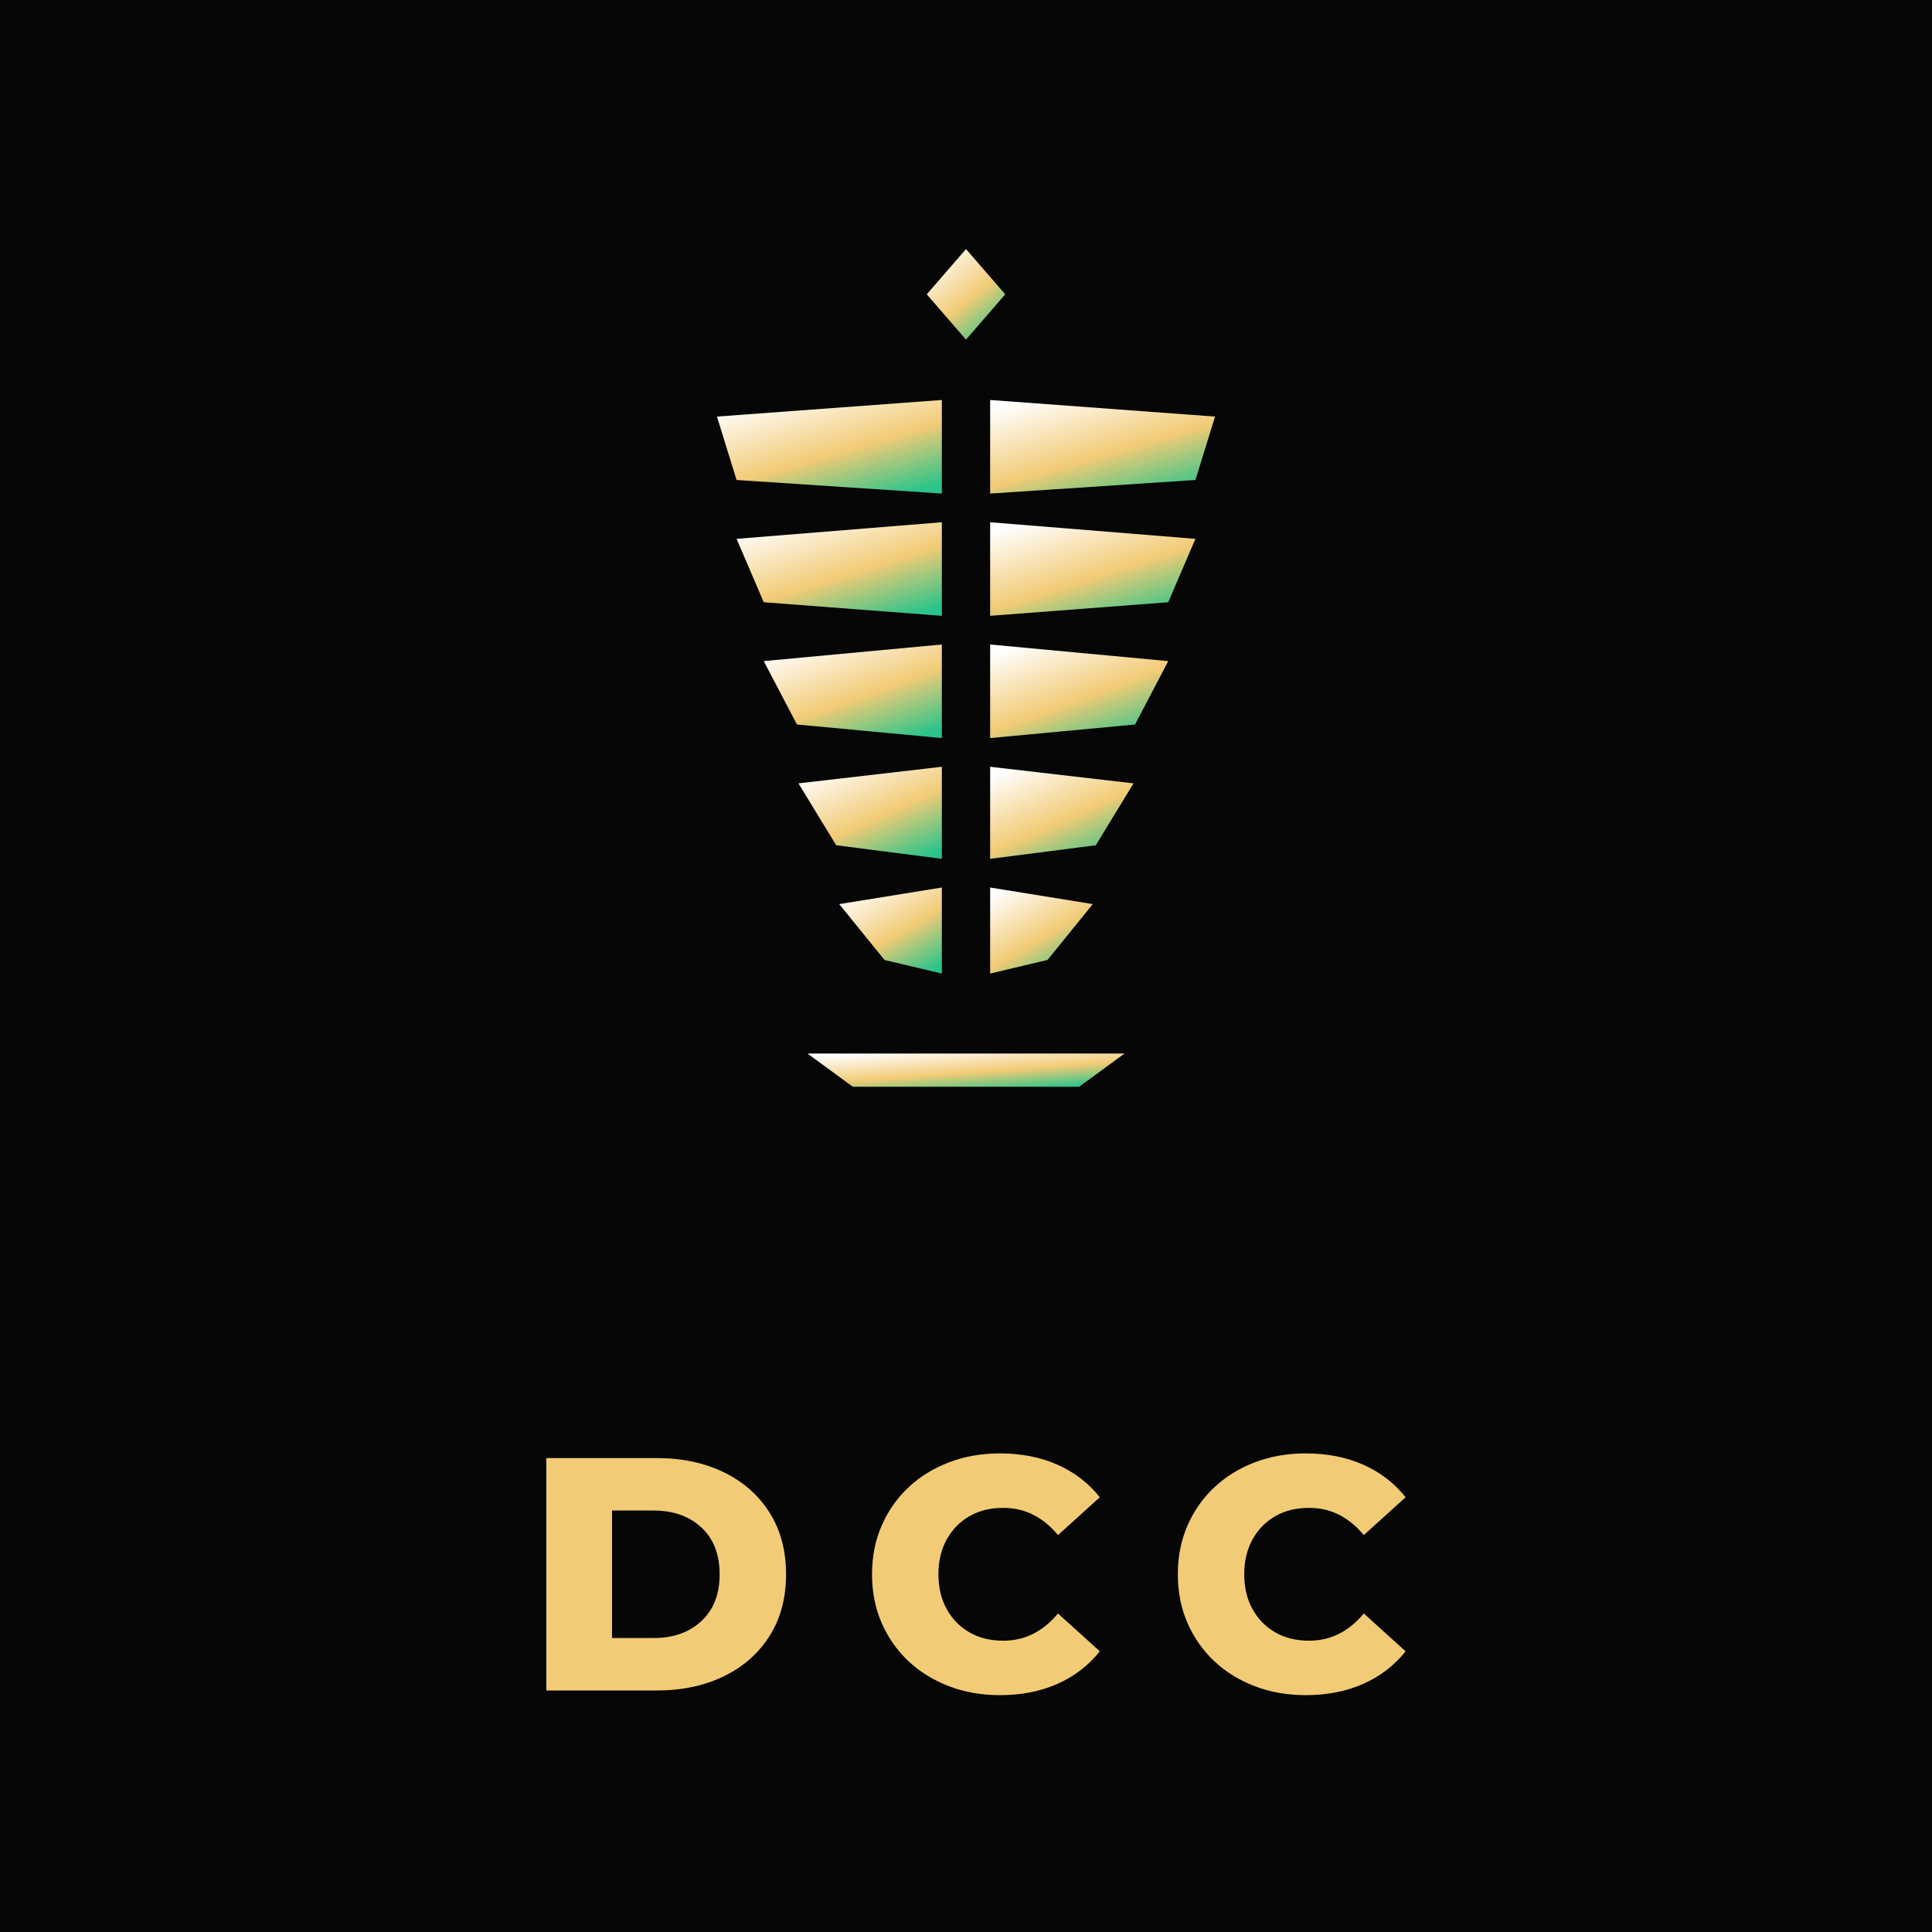
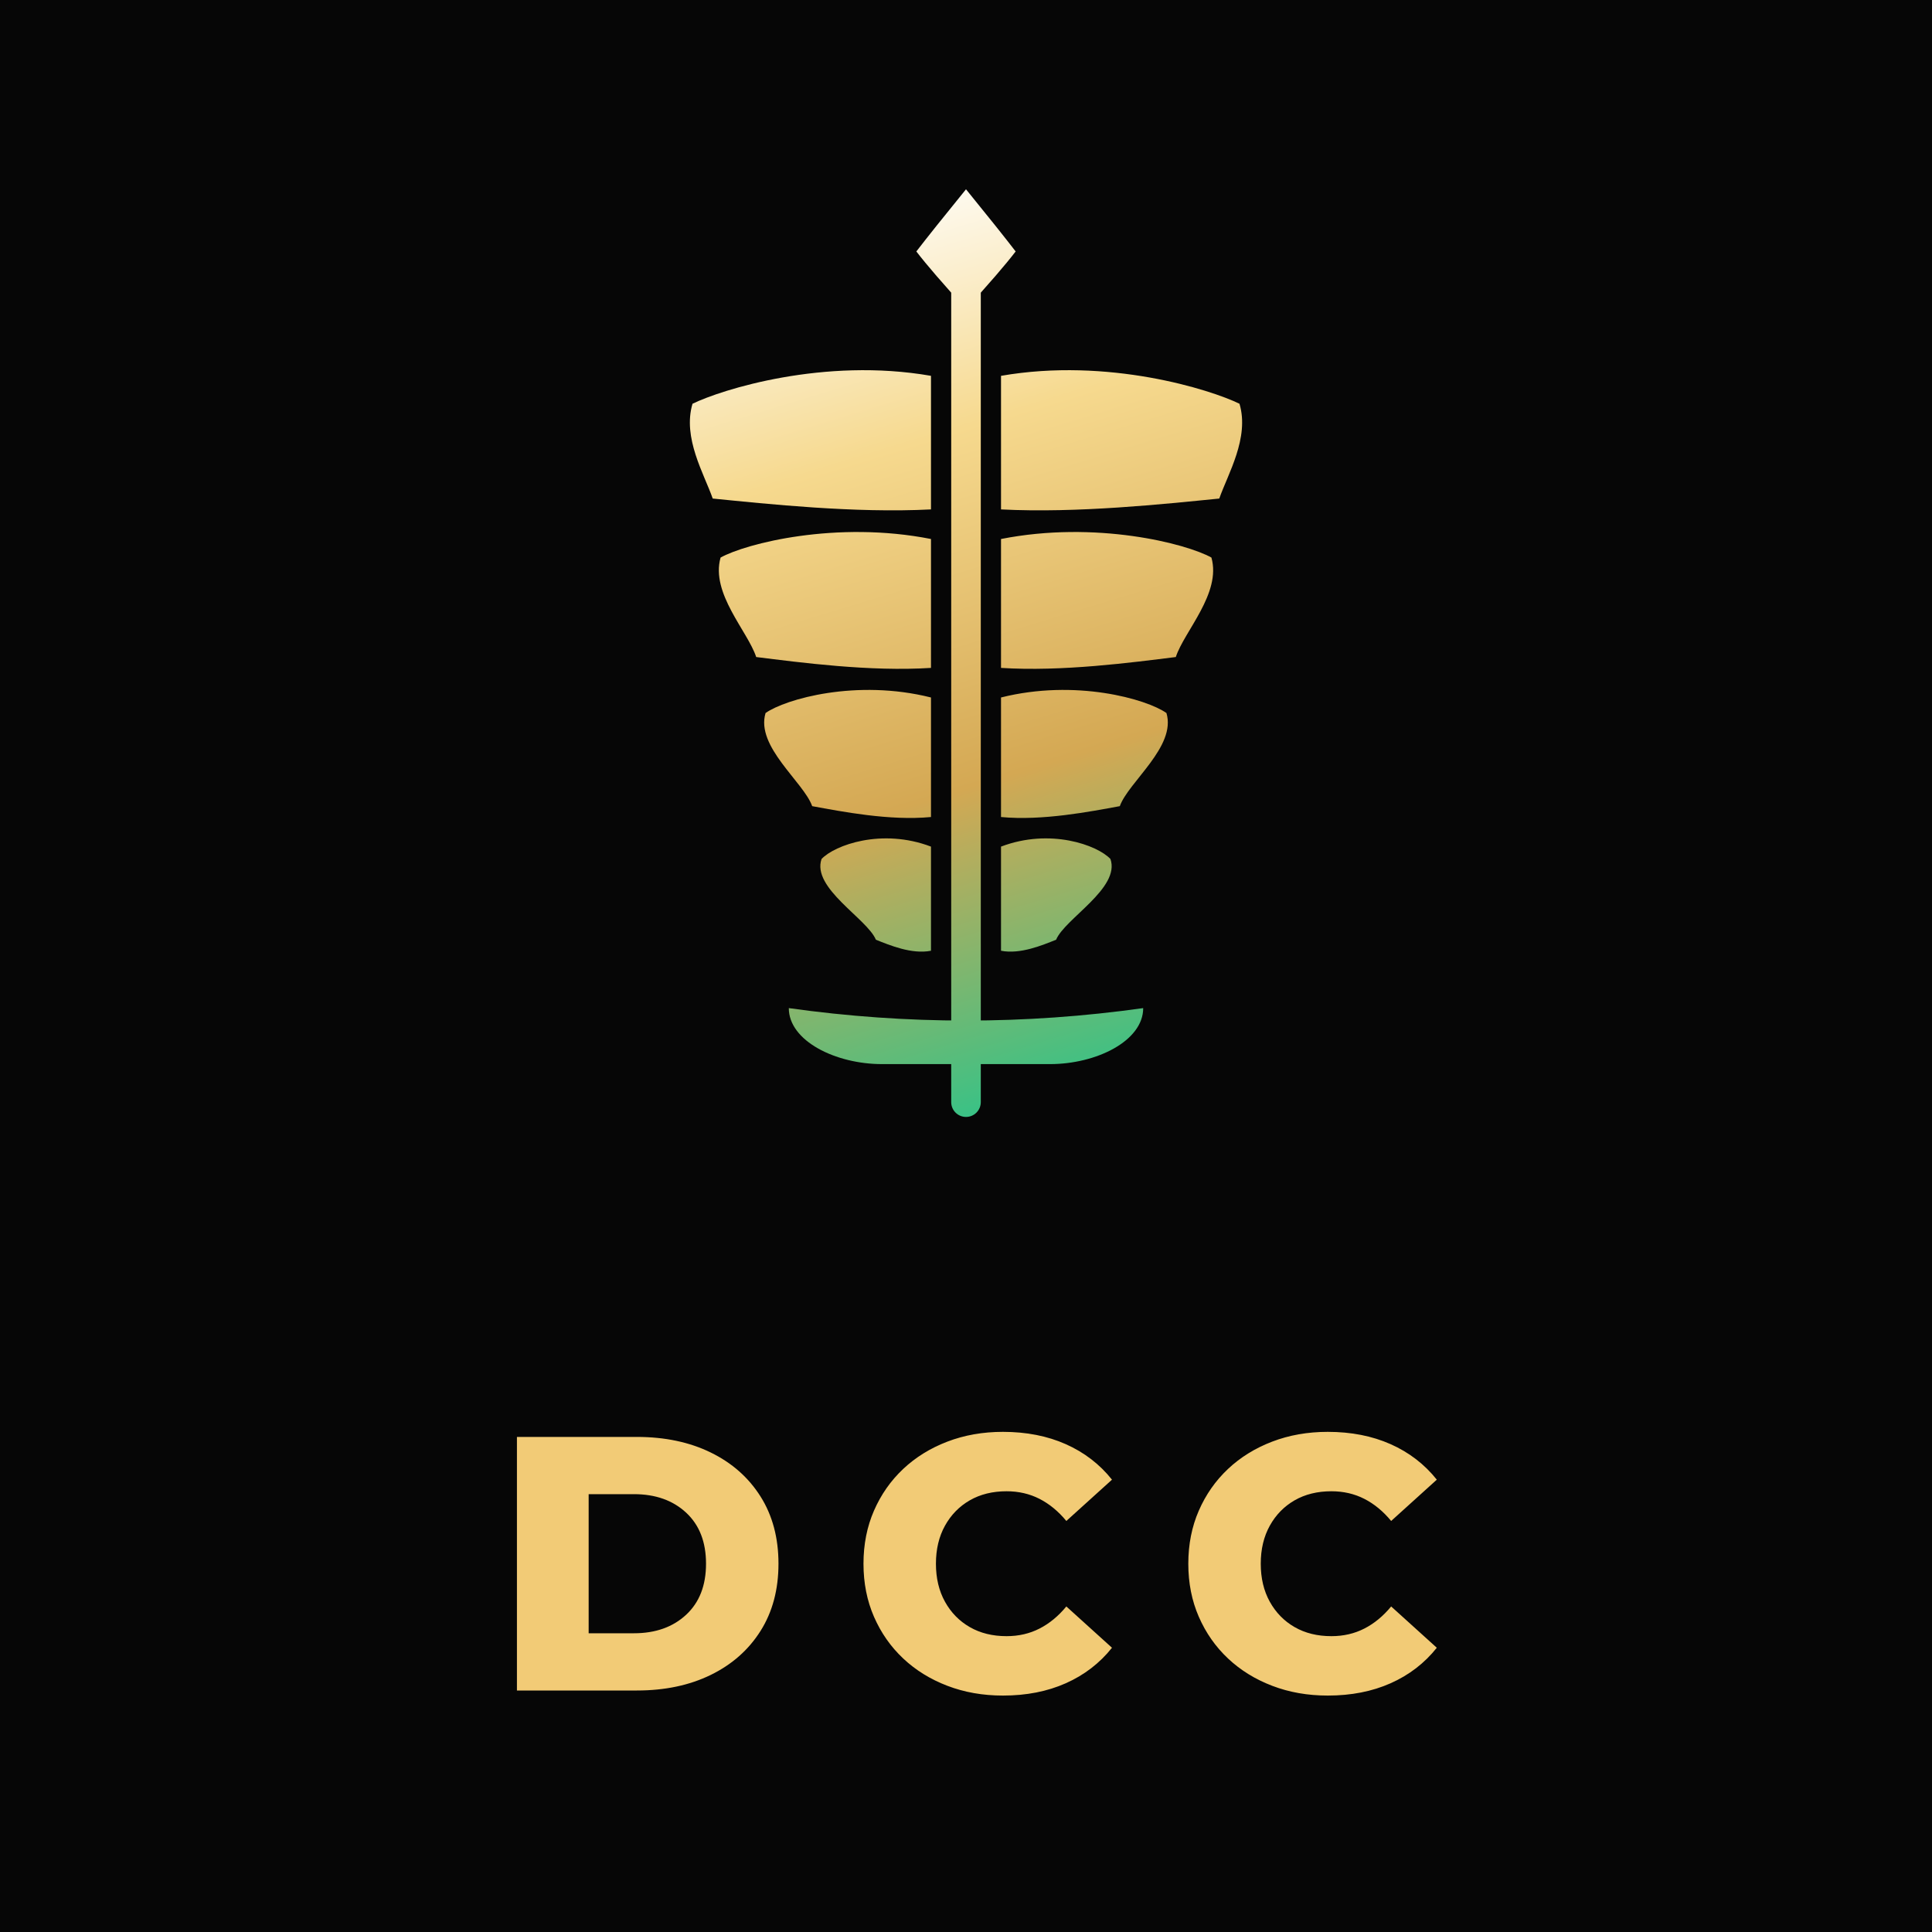
<svg xmlns="http://www.w3.org/2000/svg" viewBox="0 0 128 128" width="128" height="128" role="img" aria-label="DCC Döner Catering Club — logo-monogram (ember)">
  <defs>
-     <linearGradient id="dcc-spit-logo-monogram-ember" x1="15%" y1="0%" x2="85%" y2="100%">
+     <linearGradient id="dcc-spit-logo-monogram-ember" gradientUnits="userSpaceOnUse" x1="54.74" y1="12.54" x2="73.26" y2="73.28">
      <stop offset="0%" stop-color="#FFFFFF" />
-       <stop offset="56%" stop-color="#F2CB76" />
+       <stop offset="28%" stop-color="#F6D98E" />
+       <stop offset="64%" stop-color="#D4A853" />
      <stop offset="100%" stop-color="#2BC48A" />
    </linearGradient>
  </defs>
  <rect x="0" y="0" width="128" height="128" fill="#060606" />
-   <line x1="64.00" y1="20.00" x2="64.00" y2="75.50" stroke="url(#dcc-spit-logo-monogram-ember)" stroke-width="1.50" stroke-linecap="round" />
-   <polygon points="64.00,16.50 66.60,19.50 64.00,22.50 61.40,19.50" fill="url(#dcc-spit-logo-monogram-ember)" />
-   <path d="M 62.40,26.50 L 47.50,27.60 L 48.80,31.80 L 62.40,32.70 Z" fill="url(#dcc-spit-logo-monogram-ember)" />
-   <path d="M 65.60,26.50 L 80.50,27.60 L 79.20,31.80 L 65.60,32.70 Z" fill="url(#dcc-spit-logo-monogram-ember)" />
-   <path d="M 62.40,34.60 L 48.80,35.70 L 50.60,39.90 L 62.40,40.80 Z" fill="url(#dcc-spit-logo-monogram-ember)" />
-   <path d="M 65.60,34.60 L 79.20,35.70 L 77.40,39.90 L 65.60,40.80 Z" fill="url(#dcc-spit-logo-monogram-ember)" />
-   <path d="M 62.40,42.70 L 50.60,43.80 L 52.80,48.00 L 62.40,48.90 Z" fill="url(#dcc-spit-logo-monogram-ember)" />
-   <path d="M 65.60,42.70 L 77.40,43.80 L 75.20,48.00 L 65.60,48.90 Z" fill="url(#dcc-spit-logo-monogram-ember)" />
-   <path d="M 62.40,50.80 L 52.90,51.90 L 55.40,56.00 L 62.40,56.90 Z" fill="url(#dcc-spit-logo-monogram-ember)" />
-   <path d="M 65.60,50.80 L 75.10,51.90 L 72.60,56.00 L 65.60,56.90 Z" fill="url(#dcc-spit-logo-monogram-ember)" />
-   <path d="M 62.40,58.80 L 55.60,59.90 L 58.60,63.60 L 62.40,64.50 Z" fill="url(#dcc-spit-logo-monogram-ember)" />
-   <path d="M 65.60,58.80 L 72.40,59.90 L 69.40,63.60 L 65.60,64.50 Z" fill="url(#dcc-spit-logo-monogram-ember)" />
-   <path d="M 53.50,69.80 L 74.50,69.80 L 71.50,72.00 L 56.50,72.00 Z" fill="url(#dcc-spit-logo-monogram-ember)" />
-   <path d="M36.194 112.0V96.6H43.476Q46.028 96.6 47.964 97.546Q49.9 98.492 50.989 100.219Q52.078 101.946 52.078 104.3Q52.078 106.654 50.989 108.381Q49.9 110.108 47.964 111.054Q46.028 112.0 43.476 112.0ZM40.55 108.524H43.3Q45.258 108.524 46.468 107.402Q47.678 106.28 47.678 104.3Q47.678 102.32 46.468 101.198Q45.258 100.076 43.3 100.076H40.55ZM66.244 112.308Q64.418 112.308 62.867 111.714Q61.316 111.12 60.183 110.053Q59.05 108.986 58.412 107.523Q57.774 106.06 57.774 104.3Q57.774 102.54 58.412 101.077Q59.05 99.614 60.183 98.547Q61.316 97.48 62.867 96.886Q64.418 96.292 66.244 96.292Q68.378 96.292 70.061 97.04Q71.744 97.788 72.866 99.196L70.094 101.704Q69.368 100.824 68.466 100.362Q67.564 99.9 66.464 99.9Q65.188 99.9 64.231 100.45Q63.274 101.0 62.724 101.99Q62.174 102.98 62.174 104.3Q62.174 105.62 62.724 106.61Q63.274 107.6 64.231 108.15Q65.188 108.7 66.464 108.7Q67.564 108.7 68.466 108.238Q69.368 107.776 70.094 106.896L72.866 109.404Q71.744 110.812 70.061 111.56Q68.378 112.308 66.244 112.308ZM86.504 112.308Q84.678 112.308 83.127 111.714Q81.576 111.12 80.443 110.053Q79.31 108.986 78.672 107.523Q78.034 106.06 78.034 104.3Q78.034 102.54 78.672 101.077Q79.31 99.614 80.443 98.547Q81.576 97.48 83.127 96.886Q84.678 96.292 86.504 96.292Q88.638 96.292 90.321 97.04Q92.004 97.788 93.126 99.196L90.354 101.704Q89.628 100.824 88.726 100.362Q87.824 99.9 86.724 99.9Q85.448 99.9 84.491 100.45Q83.534 101.0 82.984 101.99Q82.434 102.98 82.434 104.3Q82.434 105.62 82.984 106.61Q83.534 107.6 84.491 108.15Q85.448 108.7 86.724 108.7Q87.824 108.7 88.726 108.238Q89.628 107.776 90.354 106.896L93.126 109.404Q92.004 110.812 90.321 111.56Q88.638 112.308 86.504 112.308Z" fill="#F2CB76" />
+   <rect x="63.02" y="18.41" width="1.96" height="55.59" rx="0.98" fill="url(#dcc-spit-logo-monogram-ember)" />
+   <path d="M 64.00,12.54 Q 66.26,15.32 67.29,16.66 Q 66.26,18.00 64.00,20.47 Q 61.74,18.00 60.71,16.66 Q 61.74,15.32 64.00,12.54 Z" fill="url(#dcc-spit-logo-monogram-ember)" />
+   <path d="M 61.68,24.90 C 54.57,23.66 47.78,25.82 45.88,26.75 C 45.21,29.01 46.65,31.40 47.22,33.03 C 50.84,33.39 56.62,34.01 61.68,33.75 Z" fill="url(#dcc-spit-logo-monogram-ember)" />
+   <path d="M 66.32,24.90 C 73.43,23.66 80.22,25.82 82.12,26.75 C 82.79,29.01 81.35,31.40 80.78,33.03 C 77.16,33.39 71.38,34.01 66.32,33.75 Z" fill="url(#dcc-spit-logo-monogram-ember)" />
+   <path d="M 61.68,35.71 C 55.41,34.47 49.41,36.01 47.74,36.94 C 47.07,39.31 49.54,41.82 50.10,43.53 C 53.00,43.89 57.63,44.51 61.68,44.25 Z" fill="url(#dcc-spit-logo-monogram-ember)" />
+   <path d="M 66.32,35.71 C 72.59,34.47 78.59,36.01 80.26,36.94 C 80.93,39.31 78.46,41.82 77.90,43.53 C 75.00,43.89 70.37,44.51 66.32,44.25 Z" fill="url(#dcc-spit-logo-monogram-ember)" />
+   <path d="M 61.68,46.21 C 56.75,44.97 52.04,46.31 50.72,47.24 C 50.05,49.46 53.24,51.81 53.81,53.41 C 55.78,53.77 58.93,54.39 61.68,54.13 Z" fill="url(#dcc-spit-logo-monogram-ember)" />
+   <path d="M 66.32,46.21 C 71.25,44.97 75.96,46.31 77.28,47.24 C 77.95,49.46 74.76,51.81 74.19,53.41 C 72.22,53.77 69.07,54.39 66.32,54.13 Z" fill="url(#dcc-spit-logo-monogram-ember)" />
+   <path d="M 61.68,56.09 C 58.42,54.85 55.30,55.99 54.43,56.91 C 53.76,58.84 57.46,60.87 58.03,62.26 C 58.94,62.62 60.40,63.24 61.68,62.99 Z" fill="url(#dcc-spit-logo-monogram-ember)" />
+   <path d="M 66.32,56.09 C 69.58,54.85 72.70,55.99 73.57,56.91 C 74.24,58.84 70.54,60.87 69.97,62.26 C 69.06,62.62 67.60,63.24 66.32,62.99 Z" fill="url(#dcc-spit-logo-monogram-ember)" />
+   <path d="M 52.26,66.79 Q 64.00,68.44 75.74,66.79 C 75.74,68.96 72.65,70.50 69.56,70.50 L 58.44,70.50 C 55.35,70.50 52.26,68.96 52.26,66.79 Z" fill="url(#dcc-spit-logo-monogram-ember)" />
+   <path d="M34.248 112.0V95.2H42.192Q44.976 95.2 47.088 96.232Q49.2 97.264 50.388 99.148Q51.576 101.032 51.576 103.6Q51.576 106.168 50.388 108.052Q49.2 109.936 47.088 110.968Q44.976 112.0 42.192 112.0ZM39.0 108.208H42.0Q44.136 108.208 45.456 106.984Q46.776 105.76 46.776 103.6Q46.776 101.44 45.456 100.216Q44.136 98.992 42.0 98.992H39.0ZM66.448 112.336Q64.456 112.336 62.764 111.688Q61.072 111.04 59.836 109.876Q58.6 108.712 57.904 107.116Q57.208 105.52 57.208 103.6Q57.208 101.68 57.904 100.084Q58.6 98.488 59.836 97.324Q61.072 96.16 62.764 95.512Q64.456 94.864 66.448 94.864Q68.776 94.864 70.612 95.68Q72.448 96.496 73.672 98.032L70.648 100.768Q69.856 99.808 68.872 99.304Q67.888 98.8 66.688 98.8Q65.296 98.8 64.252 99.4Q63.208 100.0 62.608 101.08Q62.008 102.16 62.008 103.6Q62.008 105.04 62.608 106.12Q63.208 107.2 64.252 107.8Q65.296 108.4 66.688 108.4Q67.888 108.4 68.872 107.896Q69.856 107.392 70.648 106.432L73.672 109.168Q72.448 110.704 70.612 111.52Q68.776 112.336 66.448 112.336ZM87.968 112.336Q85.976 112.336 84.284 111.688Q82.592 111.04 81.356 109.876Q80.12 108.712 79.424 107.116Q78.728 105.52 78.728 103.6Q78.728 101.68 79.424 100.084Q80.12 98.488 81.356 97.324Q82.592 96.16 84.284 95.512Q85.976 94.864 87.968 94.864Q90.296 94.864 92.132 95.68Q93.968 96.496 95.192 98.032L92.168 100.768Q91.376 99.808 90.392 99.304Q89.408 98.8 88.208 98.8Q86.816 98.8 85.772 99.4Q84.728 100.0 84.128 101.08Q83.528 102.16 83.528 103.6Q83.528 105.04 84.128 106.12Q84.728 107.2 85.772 107.8Q86.816 108.4 88.208 108.4Q89.408 108.4 90.392 107.896Q91.376 107.392 92.168 106.432L95.192 109.168Q93.968 110.704 92.132 111.52Q90.296 112.336 87.968 112.336Z" fill="#F2CB76" />
</svg>
